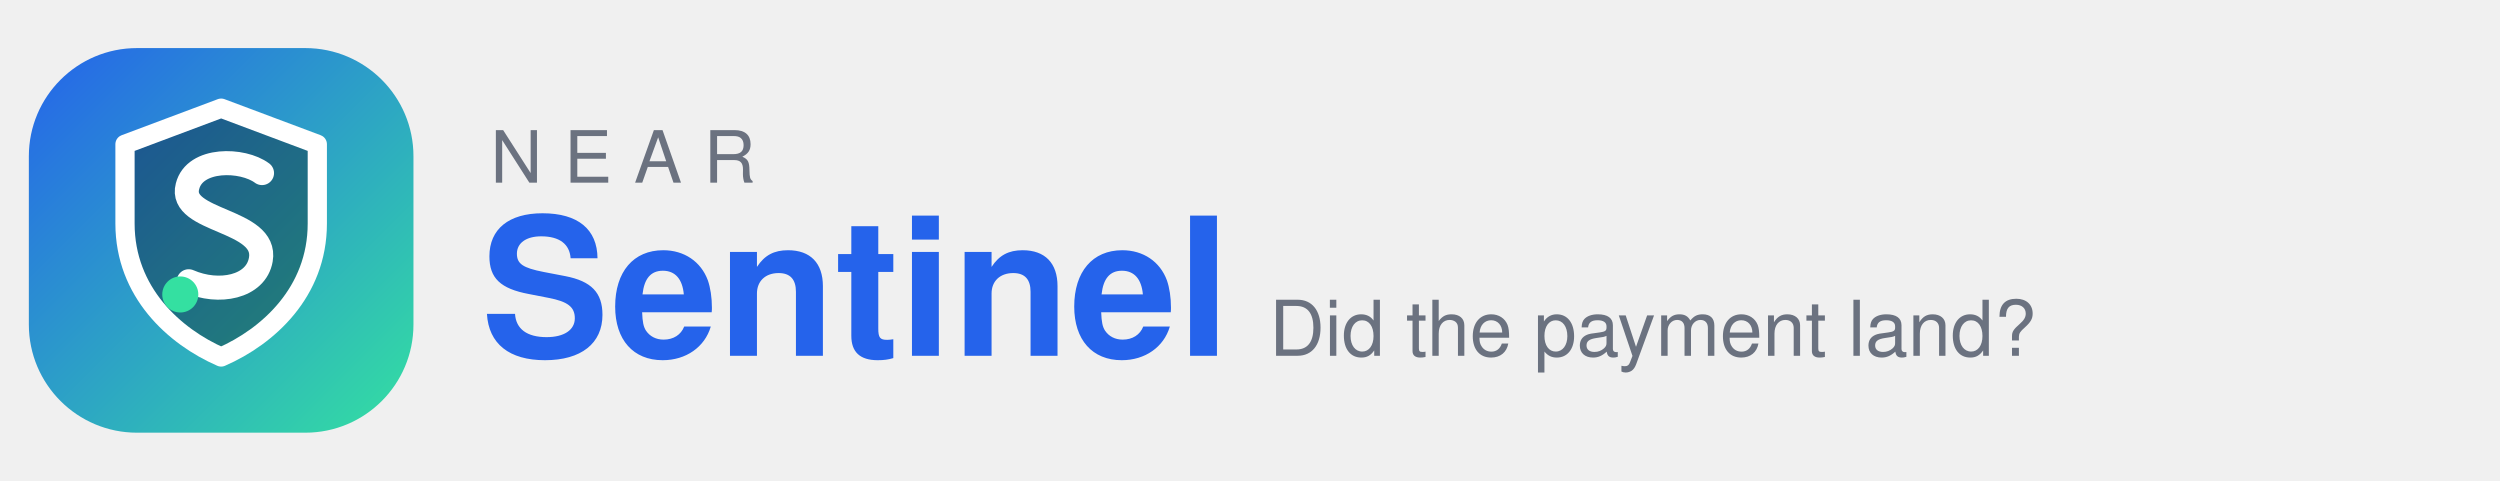
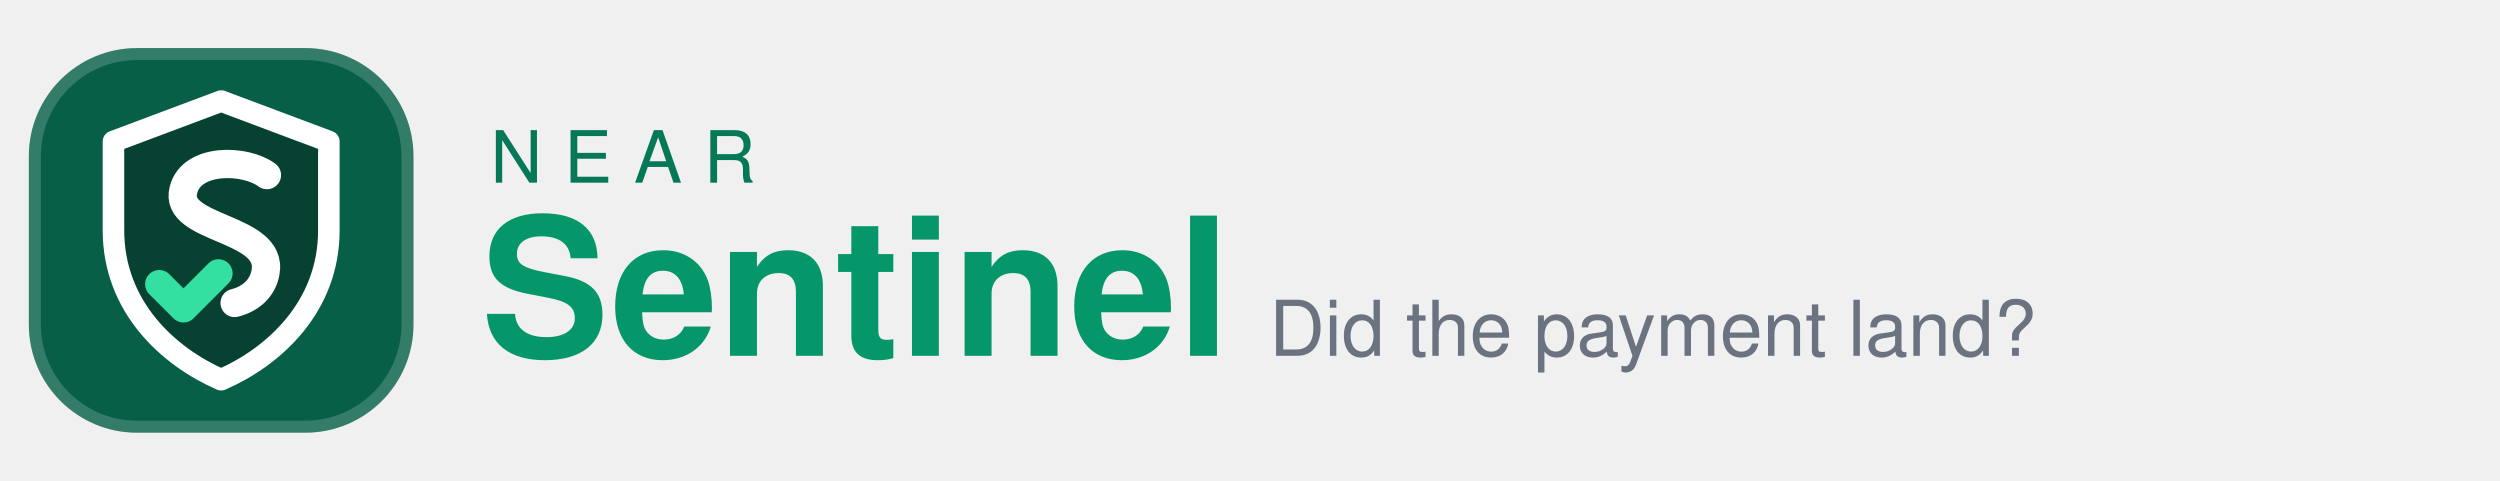
<svg xmlns="http://www.w3.org/2000/svg" viewBox="0 0 520 100" width="520" height="100" role="img" aria-label="NEAR Sentinel: did the payment land?">
-   <defs>
-     <linearGradient id="g" x1="0" y1="0" x2="1" y2="1">
-       <stop offset="0" stop-color="#2563eb" />
-       <stop offset="1" stop-color="#34e0a1" />
-     </linearGradient>
-   </defs>
  <g transform="translate(6 10) scale(2.5)">
-     <rect width="32" height="32" rx="9" fill="url(#g)" />
-     <path d="M16 5l8 3v6.6c0 5.7-4.1 9.4-8 11.1-3.9-1.7-8-5.4-8-11.1V8l8-3z" fill="rgb(7,9,13)" fill-opacity=".35" stroke="#fff" stroke-width="1.6" stroke-linejoin="round" />
-     <path d="M19.4 10.4c-1.6-1.2-5.6-1.3-6.2 1.1-.8 3 6.7 2.7 6.1 6.1-.4 2.3-3.5 2.9-6 1.8" fill="none" stroke="#fff" stroke-width="2" stroke-linecap="round" />
-     <circle cx="12.6" cy="20.5" r="1.5" fill="#34e0a1" />
+     <rect width="32" height="32" rx="9" fill="#065f46" />
+     <rect x=".5" y=".5" width="31" height="31" rx="8.5" fill="none" stroke="#fff" stroke-opacity=".18" />
+     <g transform="translate(16 16) scale(1.12) translate(-16 -15.35)">
+       <path d="M16 5l8 3v6.6c0 5.7-4.1 9.4-8 11.1-3.9-1.7-8-5.4-8-11.1V8l8-3z" fill="rgb(7,9,13)" fill-opacity=".35" stroke="#fff" stroke-width="1.6" stroke-linejoin="round" />
+       <path d="M19.4 10.5c-1.6-1.2-5.6-1.3-6.2 1.1-.8 3 6.7 2.7 6.1 6.1-.2 1.2-1.1 2-2.3 2.3" fill="none" stroke="#fff" stroke-width="2.1" stroke-linecap="round" />
+       <path d="M11.4 18.6l1.8 1.8 2.6-2.6" fill="none" stroke="#34e0a1" stroke-width="2.1" stroke-linecap="round" stroke-linejoin="round" />
+     </g>
  </g>
-   <text x="102" y="38" font-family="Segoe UI, Helvetica, Arial, sans-serif" font-size="15" font-weight="500" letter-spacing="4.5" fill="#6b7280">NEAR</text>
-   <text x="100" y="74" font-family="Segoe UI, Helvetica, Arial, sans-serif" font-size="40" font-weight="700" fill="#2563eb">Sentinel</text>
+   <text x="102" y="38" font-family="Segoe UI, Helvetica, Arial, sans-serif" font-size="15" font-weight="500" letter-spacing="4.5" fill="#047857">NEAR</text>
+   <text x="100" y="74" font-family="Segoe UI, Helvetica, Arial, sans-serif" font-size="40" font-weight="700" fill="#059669">Sentinel</text>
  <text x="264" y="74" font-family="Segoe UI, Helvetica, Arial, sans-serif" font-size="16" fill="#6b7280">Did the payment land?</text>
</svg>
